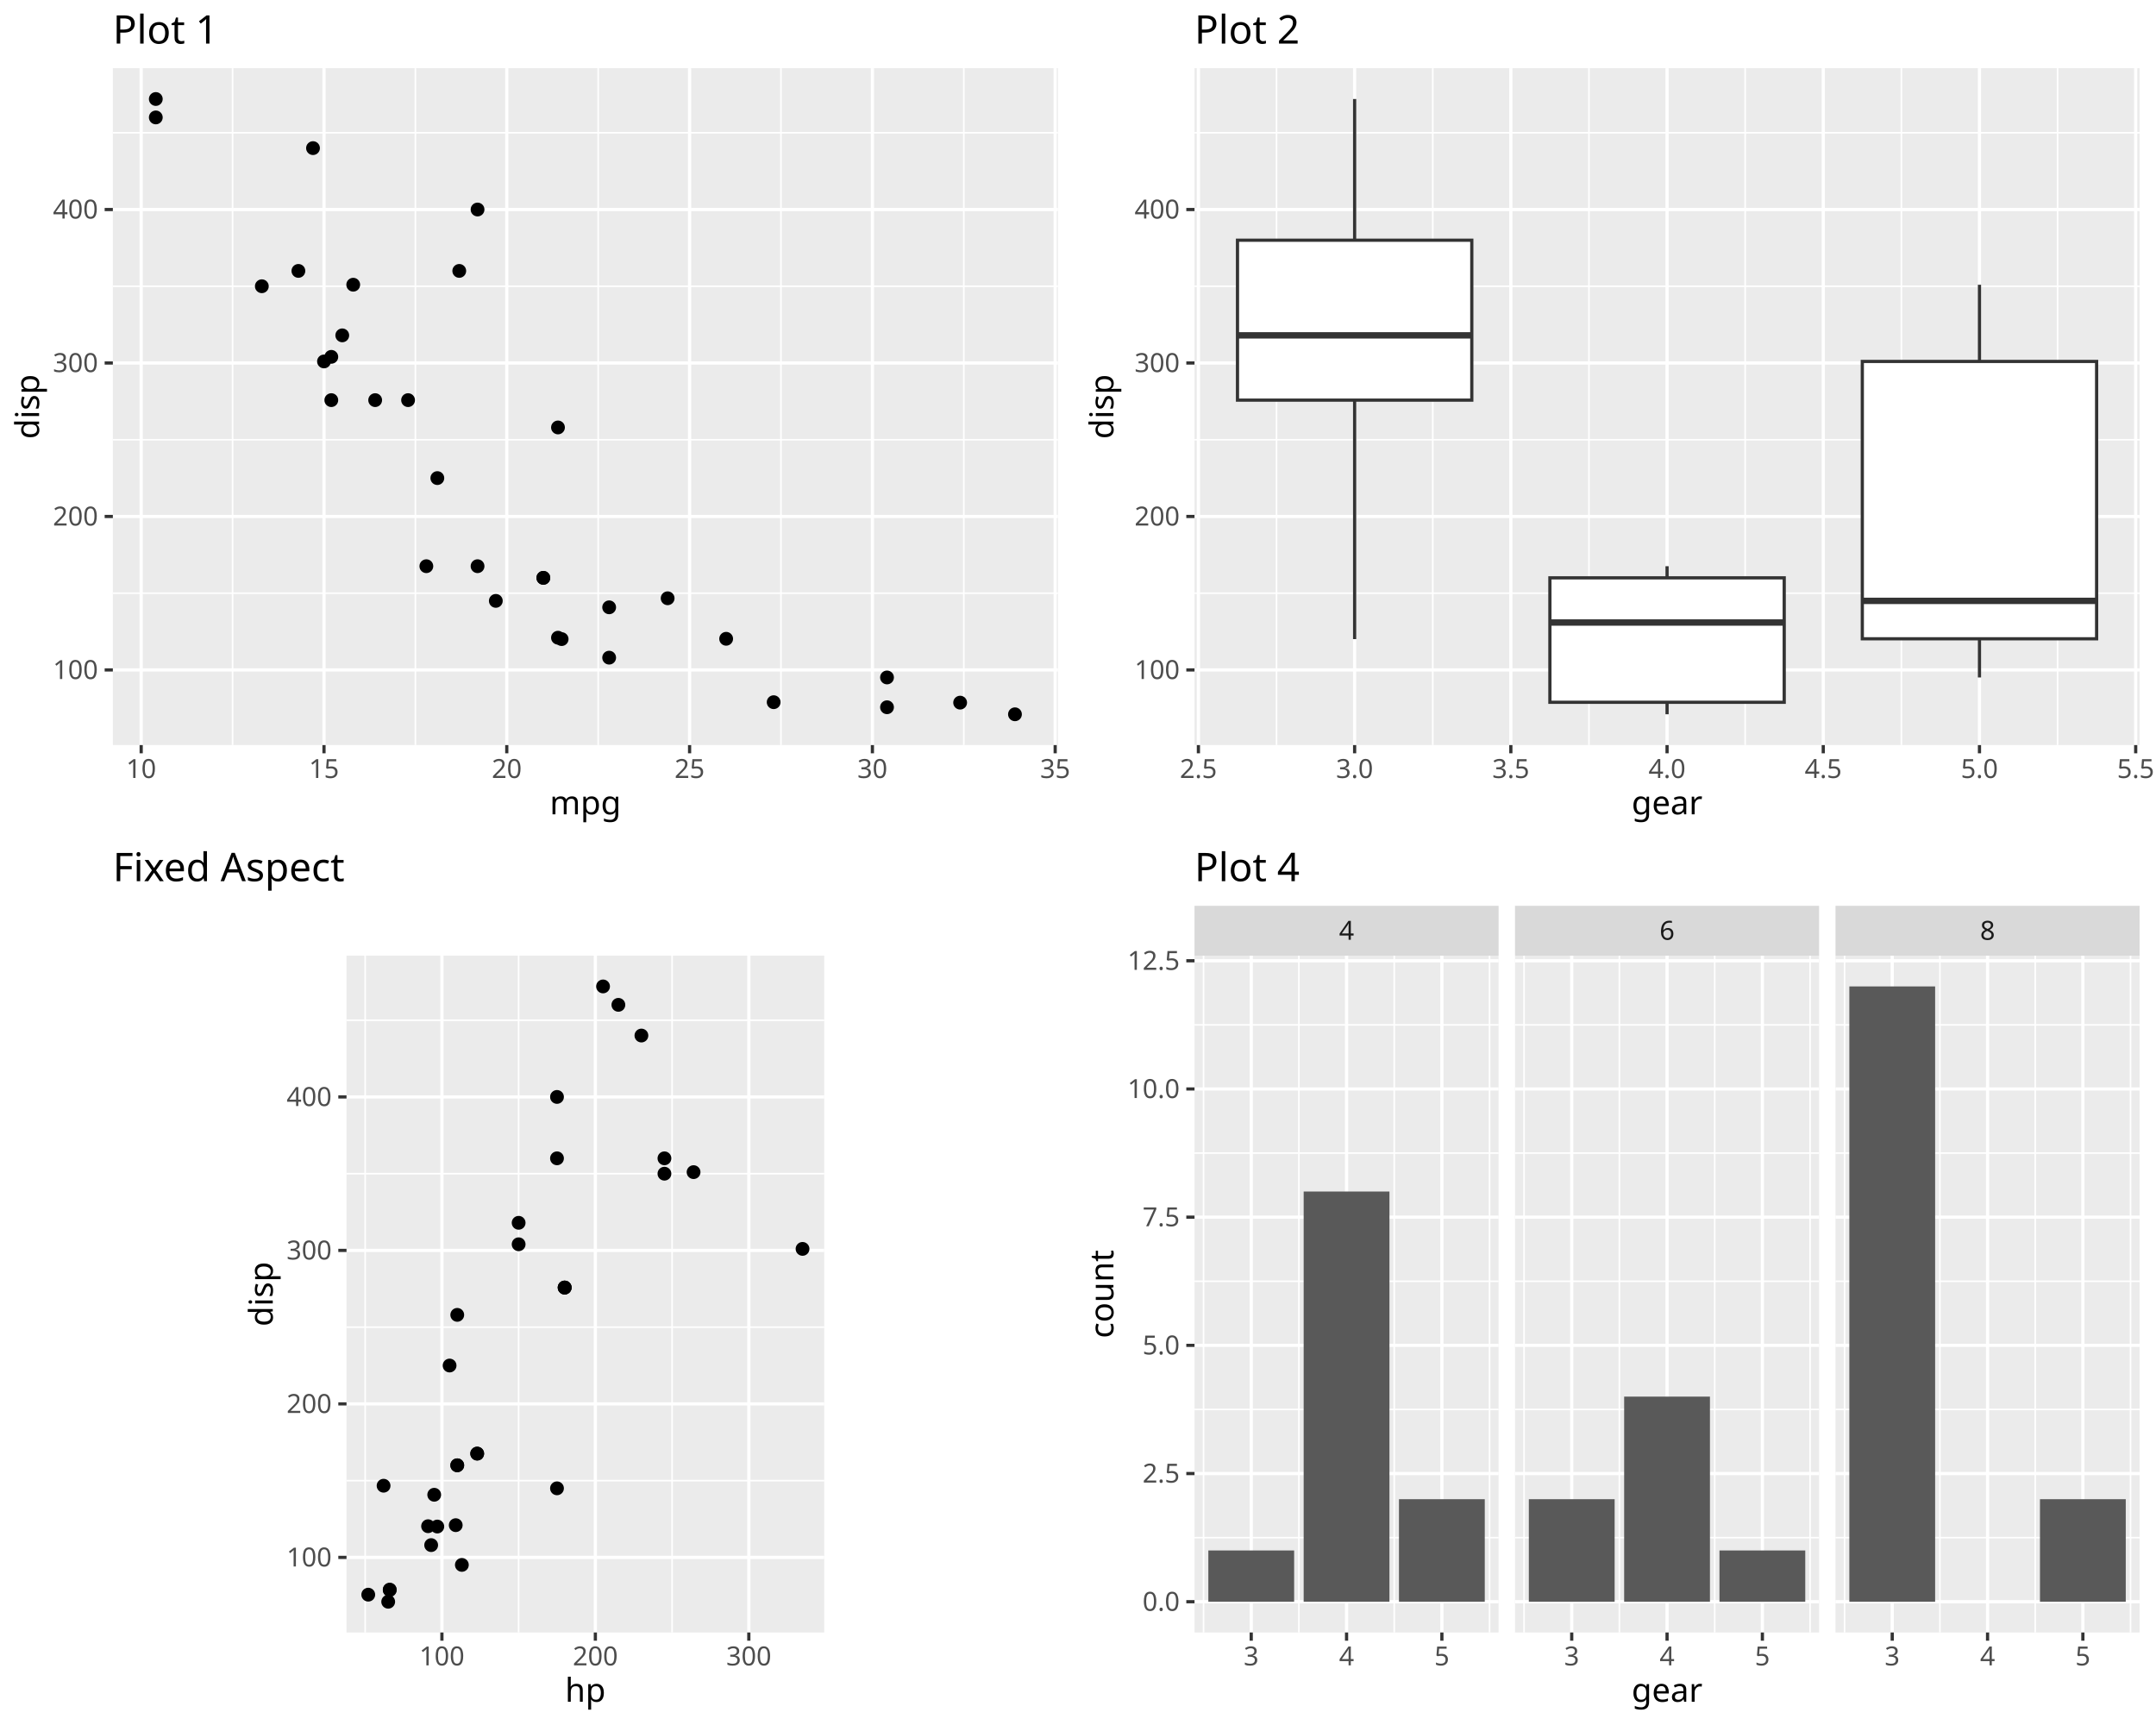
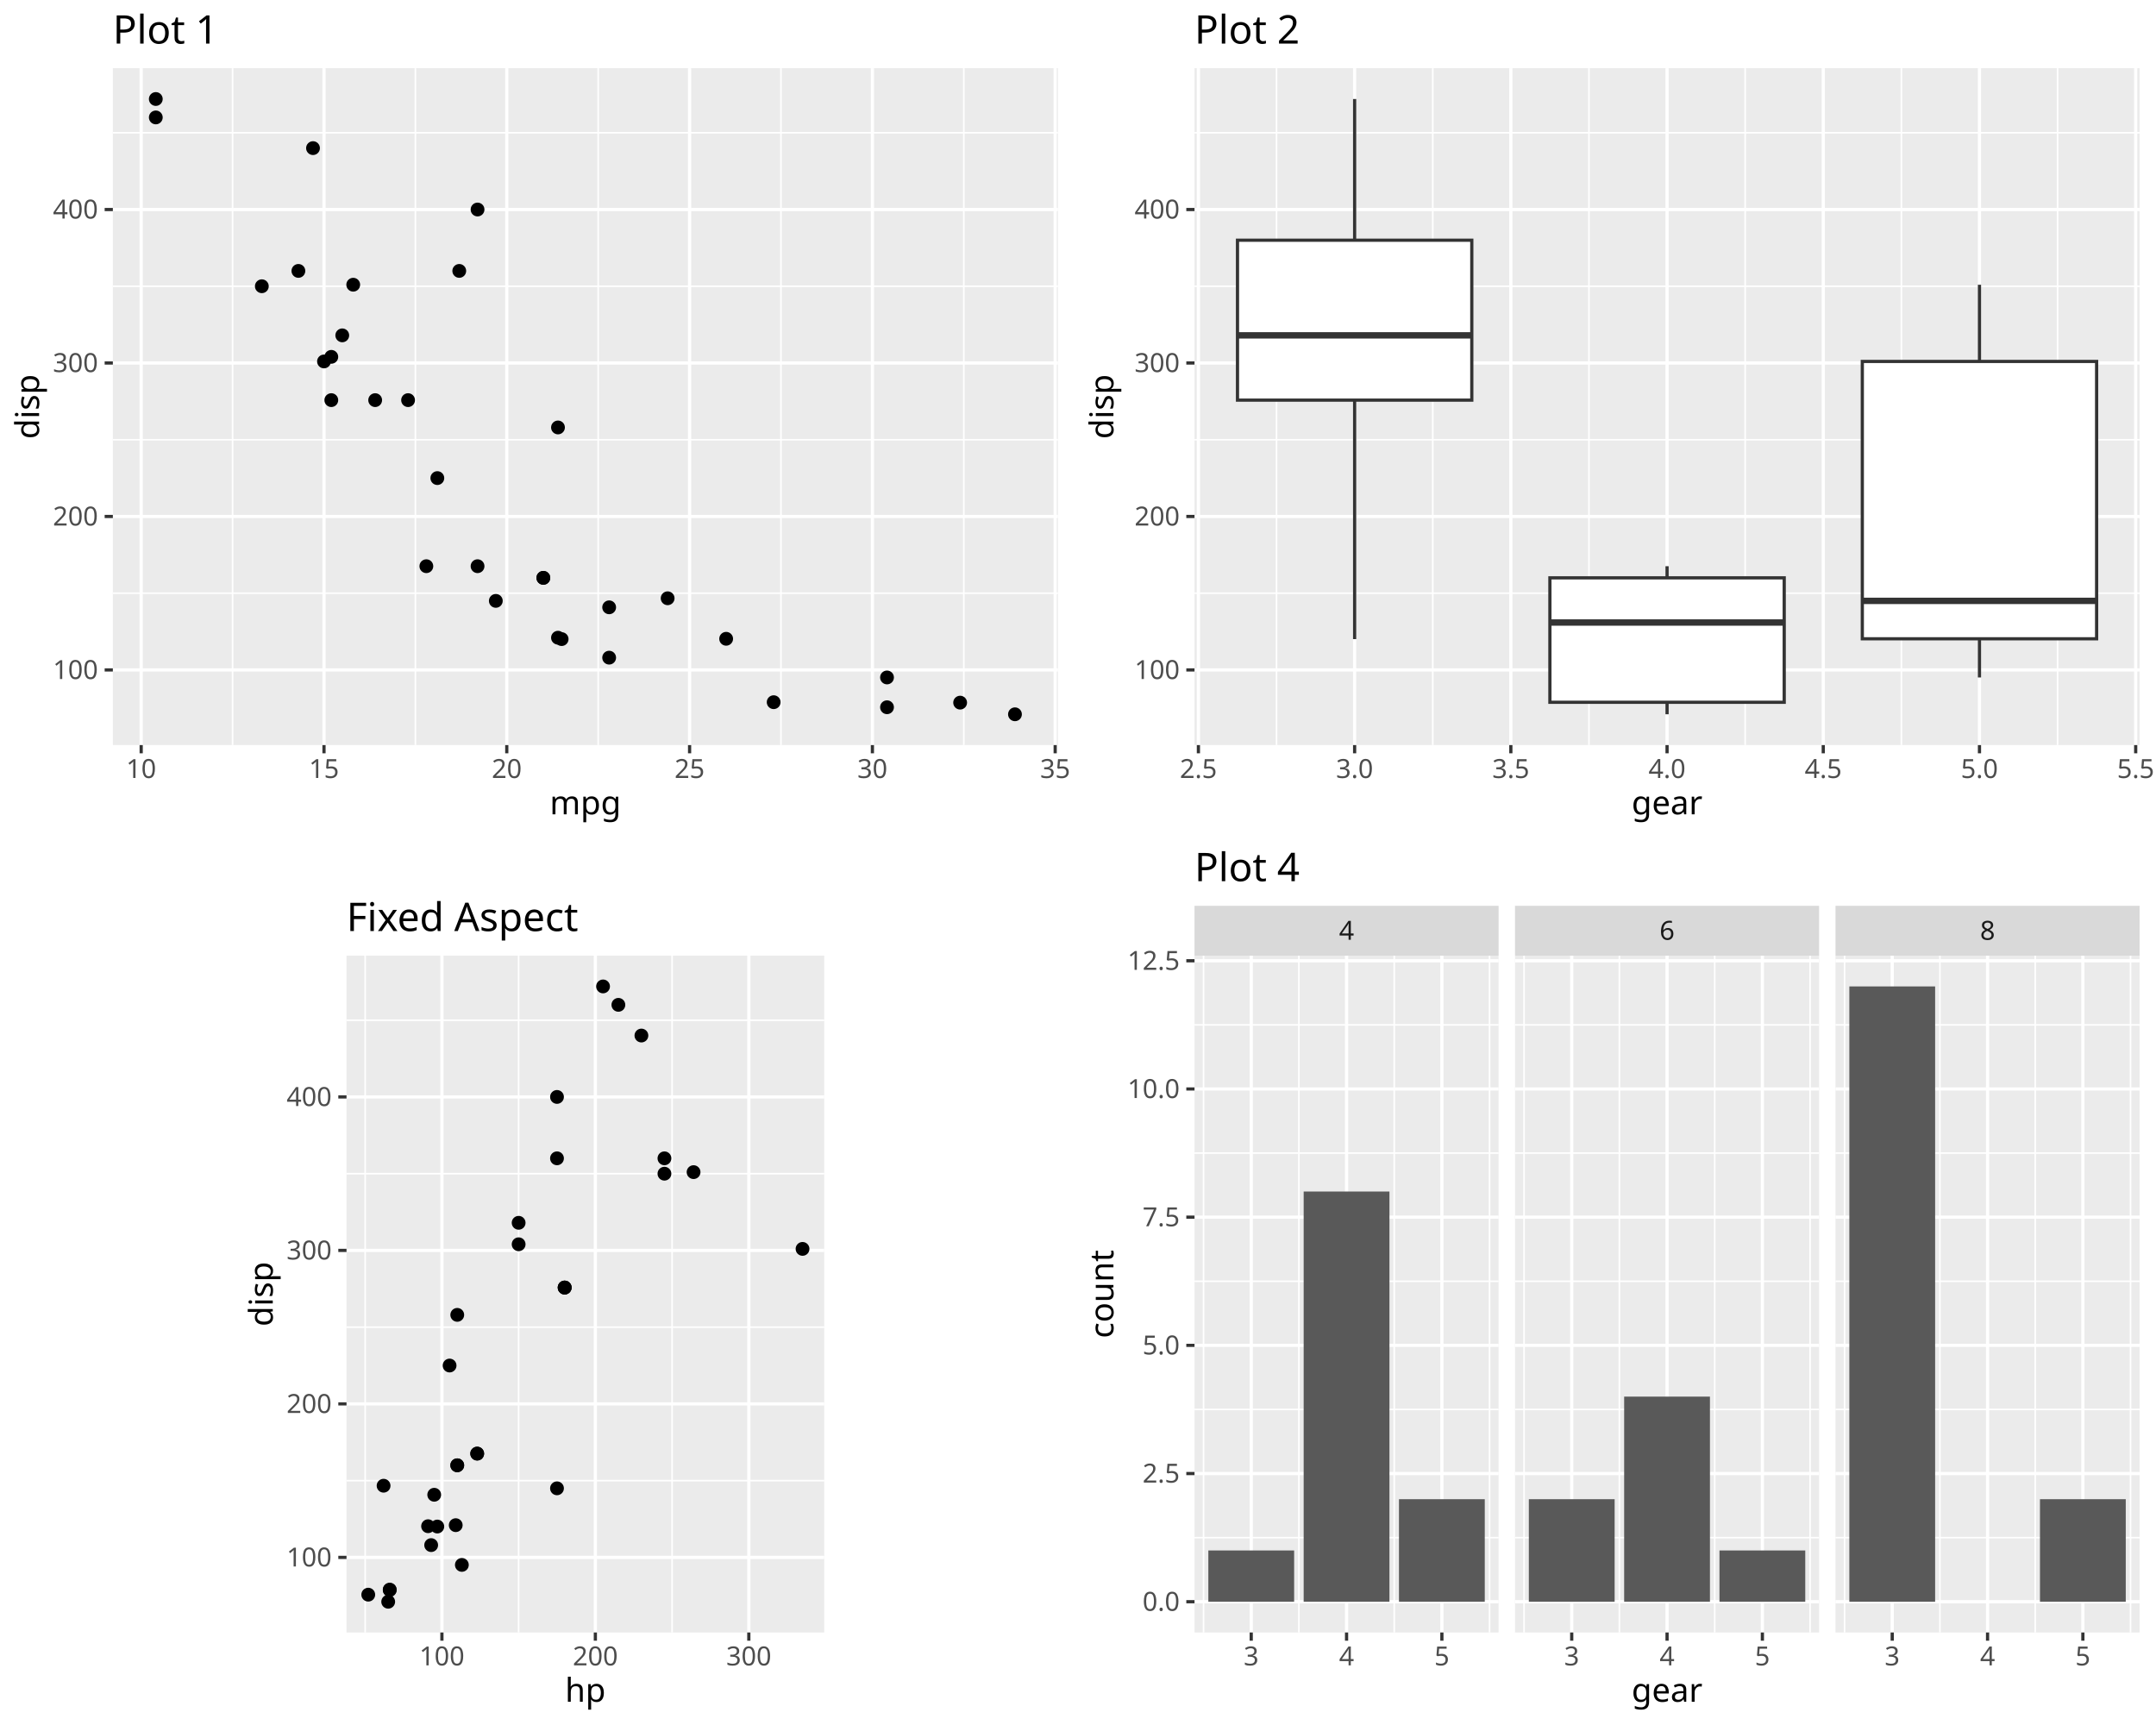
<svg xmlns="http://www.w3.org/2000/svg" class="svglite" data-engine-version="2.0" width="720.00pt" height="576.00pt" viewBox="0 0 720.00 576.00">
  <defs>
    <style type="text/css">
    .svglite line, .svglite polyline, .svglite polygon, .svglite path, .svglite rect, .svglite circle {
      fill: none;
      stroke: #000000;
      stroke-linecap: round;
      stroke-linejoin: round;
      stroke-miterlimit: 10.00;
    }
  </style>
  </defs>
  <rect width="100%" height="100%" style="stroke: none; fill: #FFFFFF;" />
  <defs>
    <clipPath id="cpMC4wMHw3MjAuMDB8MC4wMHw1NzYuMDA=">
      <rect x="0.00" y="0.00" width="720.00" height="576.00" />
    </clipPath>
  </defs>
  <g clip-path="url(#cpMC4wMHw3MjAuMDB8MC4wMHw1NzYuMDA=)">
</g>
  <defs>
    <clipPath id="cpMzcuNjl8NzE0LjUyfDIyLjc4fDU0NS4xMQ==">
      <rect x="37.69" y="22.78" width="676.83" height="522.33" />
    </clipPath>
  </defs>
  <g clip-path="url(#cpMzcuNjl8NzE0LjUyfDIyLjc4fDU0NS4xMQ==)">
</g>
  <g clip-path="url(#cpMC4wMHw3MjAuMDB8MC4wMHw1NzYuMDA=)">
</g>
  <defs>
    <clipPath id="cpMC4wMHwzNTguNzh8MC4wMHwyNzkuNjc=">
      <rect x="0.00" y="0.00" width="358.78" height="279.67" />
    </clipPath>
  </defs>
  <g clip-path="url(#cpMC4wMHwzNTguNzh8MC4wMHwyNzkuNjc=)">
    <rect x="0.00" y="-0" width="358.78" height="279.67" style="stroke-width: 1.07; stroke: #FFFFFF; fill: #FFFFFF;" />
  </g>
  <g clip-path="url(#cpMC4wMHw3MjAuMDB8MC4wMHw1NzYuMDA=)">
</g>
  <defs>
    <clipPath id="cpMzU4Ljc4fDcyMC4wMHwwLjAwfDI3OS42Nw==">
      <rect x="358.78" y="0.00" width="361.22" height="279.67" />
    </clipPath>
  </defs>
  <g clip-path="url(#cpMzU4Ljc4fDcyMC4wMHwwLjAwfDI3OS42Nw==)">
    <rect x="358.78" y="-0" width="361.22" height="279.67" style="stroke-width: 1.07; stroke: #FFFFFF; fill: #FFFFFF;" />
  </g>
  <g clip-path="url(#cpMC4wMHw3MjAuMDB8MC4wMHw1NzYuMDA=)">
</g>
  <defs>
    <clipPath id="cpMC4wMHwzNTguNzh8Mjc5LjY3fDU3Ni4wMA==">
      <rect x="0.00" y="279.67" width="358.78" height="296.33" />
    </clipPath>
  </defs>
  <g clip-path="url(#cpMC4wMHwzNTguNzh8Mjc5LjY3fDU3Ni4wMA==)">
    <rect x="0.00" y="279.67" width="358.78" height="296.33" style="stroke-width: 1.07; stroke: #FFFFFF; fill: #FFFFFF;" />
  </g>
  <g clip-path="url(#cpMC4wMHw3MjAuMDB8MC4wMHw1NzYuMDA=)">
</g>
  <defs>
    <clipPath id="cpMzU4Ljc4fDcyMC4wMHwyNzkuNjd8NTc2LjAw">
      <rect x="358.78" y="279.67" width="361.22" height="296.33" />
    </clipPath>
  </defs>
  <g clip-path="url(#cpMzU4Ljc4fDcyMC4wMHwyNzkuNjd8NTc2LjAw)">
    <rect x="358.78" y="279.67" width="361.22" height="296.33" style="stroke-width: 1.07; stroke: #FFFFFF; fill: #FFFFFF;" />
  </g>
  <g clip-path="url(#cpMC4wMHw3MjAuMDB8MC4wMHw1NzYuMDA=)">
</g>
  <defs>
    <clipPath id="cpMzcuNjl8MzUzLjMwfDIyLjc4fDI0OC43OQ==">
      <rect x="37.69" y="22.78" width="315.61" height="226.00" />
    </clipPath>
  </defs>
  <g clip-path="url(#cpMzcuNjl8MzUzLjMwfDIyLjc4fDI0OC43OQ==)">
    <rect x="37.69" y="22.78" width="315.61" height="226.00" style="stroke-width: 1.07; stroke: none; fill: #EBEBEB;" />
    <polyline points="37.69,198.08 353.30,198.08 " style="stroke-width: 0.53; stroke: #FFFFFF; stroke-linecap: butt;" />
    <polyline points="37.69,146.83 353.30,146.83 " style="stroke-width: 0.53; stroke: #FFFFFF; stroke-linecap: butt;" />
    <polyline points="37.69,95.58 353.30,95.58 " style="stroke-width: 0.53; stroke: #FFFFFF; stroke-linecap: butt;" />
    <polyline points="37.69,44.33 353.30,44.33 " style="stroke-width: 0.53; stroke: #FFFFFF; stroke-linecap: butt;" />
    <polyline points="77.67,248.79 77.67,22.78 " style="stroke-width: 0.53; stroke: #FFFFFF; stroke-linecap: butt;" />
    <polyline points="138.72,248.79 138.72,22.78 " style="stroke-width: 0.53; stroke: #FFFFFF; stroke-linecap: butt;" />
    <polyline points="199.77,248.79 199.77,22.78 " style="stroke-width: 0.53; stroke: #FFFFFF; stroke-linecap: butt;" />
    <polyline points="260.81,248.79 260.81,22.78 " style="stroke-width: 0.53; stroke: #FFFFFF; stroke-linecap: butt;" />
    <polyline points="321.86,248.79 321.86,22.78 " style="stroke-width: 0.53; stroke: #FFFFFF; stroke-linecap: butt;" />
    <polyline points="37.69,223.70 353.30,223.70 " style="stroke-width: 1.07; stroke: #FFFFFF; stroke-linecap: butt;" />
    <polyline points="37.69,172.45 353.30,172.45 " style="stroke-width: 1.07; stroke: #FFFFFF; stroke-linecap: butt;" />
    <polyline points="37.69,121.21 353.30,121.21 " style="stroke-width: 1.07; stroke: #FFFFFF; stroke-linecap: butt;" />
    <polyline points="37.69,69.96 353.30,69.96 " style="stroke-width: 1.07; stroke: #FFFFFF; stroke-linecap: butt;" />
    <polyline points="47.15,248.79 47.15,22.78 " style="stroke-width: 1.07; stroke: #FFFFFF; stroke-linecap: butt;" />
    <polyline points="108.20,248.79 108.20,22.78 " style="stroke-width: 1.07; stroke: #FFFFFF; stroke-linecap: butt;" />
    <polyline points="169.24,248.79 169.24,22.78 " style="stroke-width: 1.07; stroke: #FFFFFF; stroke-linecap: butt;" />
    <polyline points="230.29,248.79 230.29,22.78 " style="stroke-width: 1.07; stroke: #FFFFFF; stroke-linecap: butt;" />
    <polyline points="291.34,248.79 291.34,22.78 " style="stroke-width: 1.07; stroke: #FFFFFF; stroke-linecap: butt;" />
    <polyline points="352.38,248.79 352.38,22.78 " style="stroke-width: 1.07; stroke: #FFFFFF; stroke-linecap: butt;" />
    <circle cx="181.45" cy="192.95" r="1.95" style="stroke-width: 0.71; fill: #000000;" />
    <circle cx="181.45" cy="192.95" r="1.95" style="stroke-width: 0.71; fill: #000000;" />
    <circle cx="203.43" cy="219.60" r="1.95" style="stroke-width: 0.71; fill: #000000;" />
    <circle cx="186.34" cy="142.73" r="1.95" style="stroke-width: 0.71; fill: #000000;" />
    <circle cx="153.37" cy="90.46" r="1.95" style="stroke-width: 0.71; fill: #000000;" />
    <circle cx="146.05" cy="159.64" r="1.95" style="stroke-width: 0.71; fill: #000000;" />
    <circle cx="99.65" cy="90.46" r="1.95" style="stroke-width: 0.71; fill: #000000;" />
    <circle cx="222.96" cy="199.77" r="1.95" style="stroke-width: 0.71; fill: #000000;" />
    <circle cx="203.43" cy="202.79" r="1.95" style="stroke-width: 0.71; fill: #000000;" />
    <circle cx="159.48" cy="189.06" r="1.95" style="stroke-width: 0.71; fill: #000000;" />
    <circle cx="142.38" cy="189.06" r="1.95" style="stroke-width: 0.71; fill: #000000;" />
    <circle cx="125.29" cy="133.61" r="1.95" style="stroke-width: 0.71; fill: #000000;" />
    <circle cx="136.28" cy="133.61" r="1.95" style="stroke-width: 0.71; fill: #000000;" />
    <circle cx="110.64" cy="133.61" r="1.95" style="stroke-width: 0.71; fill: #000000;" />
    <circle cx="52.03" cy="33.06" r="1.95" style="stroke-width: 0.71; fill: #000000;" />
    <circle cx="52.03" cy="39.21" r="1.95" style="stroke-width: 0.71; fill: #000000;" />
    <circle cx="104.53" cy="49.46" r="1.95" style="stroke-width: 0.71; fill: #000000;" />
    <circle cx="320.64" cy="234.62" r="1.95" style="stroke-width: 0.71; fill: #000000;" />
    <circle cx="296.22" cy="236.16" r="1.95" style="stroke-width: 0.71; fill: #000000;" />
    <circle cx="338.95" cy="238.51" r="1.95" style="stroke-width: 0.71; fill: #000000;" />
    <circle cx="187.56" cy="213.40" r="1.95" style="stroke-width: 0.71; fill: #000000;" />
    <circle cx="114.30" cy="111.98" r="1.95" style="stroke-width: 0.71; fill: #000000;" />
    <circle cx="110.64" cy="119.16" r="1.95" style="stroke-width: 0.71; fill: #000000;" />
    <circle cx="87.44" cy="95.58" r="1.95" style="stroke-width: 0.71; fill: #000000;" />
    <circle cx="159.48" cy="69.96" r="1.95" style="stroke-width: 0.71; fill: #000000;" />
    <circle cx="258.37" cy="234.47" r="1.95" style="stroke-width: 0.71; fill: #000000;" />
    <circle cx="242.50" cy="213.30" r="1.95" style="stroke-width: 0.71; fill: #000000;" />
    <circle cx="296.22" cy="226.21" r="1.95" style="stroke-width: 0.71; fill: #000000;" />
    <circle cx="117.96" cy="95.07" r="1.95" style="stroke-width: 0.71; fill: #000000;" />
    <circle cx="165.58" cy="200.64" r="1.95" style="stroke-width: 0.71; fill: #000000;" />
    <circle cx="108.20" cy="120.69" r="1.95" style="stroke-width: 0.71; fill: #000000;" />
    <circle cx="186.34" cy="212.94" r="1.95" style="stroke-width: 0.71; fill: #000000;" />
  </g>
  <g clip-path="url(#cpMC4wMHw3MjAuMDB8MC4wMHw1NzYuMDA=)">
    <text x="32.76" y="226.73" text-anchor="end" style="font-size: 8.80px; fill: #4D4D4D; font-family: sans;" textLength="14.68px" lengthAdjust="spacingAndGlyphs">100</text>
    <text x="32.76" y="175.48" text-anchor="end" style="font-size: 8.80px; fill: #4D4D4D; font-family: sans;" textLength="14.68px" lengthAdjust="spacingAndGlyphs">200</text>
    <text x="32.76" y="124.23" text-anchor="end" style="font-size: 8.80px; fill: #4D4D4D; font-family: sans;" textLength="14.68px" lengthAdjust="spacingAndGlyphs">300</text>
    <text x="32.76" y="72.98" text-anchor="end" style="font-size: 8.80px; fill: #4D4D4D; font-family: sans;" textLength="14.68px" lengthAdjust="spacingAndGlyphs">400</text>
    <polyline points="34.95,223.70 37.69,223.70 " style="stroke-width: 1.07; stroke: #333333; stroke-linecap: butt;" />
    <polyline points="34.95,172.45 37.69,172.45 " style="stroke-width: 1.07; stroke: #333333; stroke-linecap: butt;" />
    <polyline points="34.95,121.21 37.69,121.21 " style="stroke-width: 1.07; stroke: #333333; stroke-linecap: butt;" />
    <polyline points="34.95,69.96 37.69,69.96 " style="stroke-width: 1.07; stroke: #333333; stroke-linecap: butt;" />
    <polyline points="47.15,251.53 47.15,248.79 " style="stroke-width: 1.07; stroke: #333333; stroke-linecap: butt;" />
    <polyline points="108.20,251.53 108.20,248.79 " style="stroke-width: 1.07; stroke: #333333; stroke-linecap: butt;" />
    <polyline points="169.24,251.53 169.24,248.79 " style="stroke-width: 1.07; stroke: #333333; stroke-linecap: butt;" />
    <polyline points="230.29,251.53 230.29,248.79 " style="stroke-width: 1.07; stroke: #333333; stroke-linecap: butt;" />
    <polyline points="291.34,251.53 291.34,248.79 " style="stroke-width: 1.07; stroke: #333333; stroke-linecap: butt;" />
    <polyline points="352.38,251.53 352.38,248.79 " style="stroke-width: 1.07; stroke: #333333; stroke-linecap: butt;" />
    <text x="47.15" y="259.78" text-anchor="middle" style="font-size: 8.80px; fill: #4D4D4D; font-family: sans;" textLength="9.79px" lengthAdjust="spacingAndGlyphs">10</text>
    <text x="108.20" y="259.78" text-anchor="middle" style="font-size: 8.80px; fill: #4D4D4D; font-family: sans;" textLength="9.79px" lengthAdjust="spacingAndGlyphs">15</text>
    <text x="169.24" y="259.78" text-anchor="middle" style="font-size: 8.80px; fill: #4D4D4D; font-family: sans;" textLength="9.79px" lengthAdjust="spacingAndGlyphs">20</text>
    <text x="230.29" y="259.78" text-anchor="middle" style="font-size: 8.80px; fill: #4D4D4D; font-family: sans;" textLength="9.79px" lengthAdjust="spacingAndGlyphs">25</text>
    <text x="291.34" y="259.78" text-anchor="middle" style="font-size: 8.80px; fill: #4D4D4D; font-family: sans;" textLength="9.79px" lengthAdjust="spacingAndGlyphs">30</text>
    <text x="352.38" y="259.78" text-anchor="middle" style="font-size: 8.80px; fill: #4D4D4D; font-family: sans;" textLength="9.79px" lengthAdjust="spacingAndGlyphs">35</text>
    <text x="195.49" y="271.91" text-anchor="middle" style="font-size: 11.00px; font-family: sans;" textLength="21.40px" lengthAdjust="spacingAndGlyphs">mpg</text>
    <text transform="translate(13.05,135.79) rotate(-90)" text-anchor="middle" style="font-size: 11.00px; font-family: sans;" textLength="20.18px" lengthAdjust="spacingAndGlyphs">disp</text>
    <text x="37.69" y="14.56" style="font-size: 13.20px; font-family: sans;" textLength="33.76px" lengthAdjust="spacingAndGlyphs">Plot 1</text>
  </g>
  <defs>
    <clipPath id="cpMzk4LjkxfDcxNC41MnwyMi43OHwyNDguNzk=">
      <rect x="398.91" y="22.78" width="315.61" height="226.00" />
    </clipPath>
  </defs>
  <g clip-path="url(#cpMzk4LjkxfDcxNC41MnwyMi43OHwyNDguNzk=)">
    <rect x="398.91" y="22.78" width="315.61" height="226.00" style="stroke-width: 1.07; stroke: none; fill: #EBEBEB;" />
    <polyline points="398.91,198.08 714.52,198.08 " style="stroke-width: 0.53; stroke: #FFFFFF; stroke-linecap: butt;" />
    <polyline points="398.91,146.83 714.52,146.83 " style="stroke-width: 0.53; stroke: #FFFFFF; stroke-linecap: butt;" />
    <polyline points="398.91,95.58 714.52,95.58 " style="stroke-width: 0.53; stroke: #FFFFFF; stroke-linecap: butt;" />
    <polyline points="398.91,44.33 714.52,44.33 " style="stroke-width: 0.53; stroke: #FFFFFF; stroke-linecap: butt;" />
    <polyline points="426.30,248.79 426.30,22.78 " style="stroke-width: 0.53; stroke: #FFFFFF; stroke-linecap: butt;" />
    <polyline points="478.47,248.79 478.47,22.78 " style="stroke-width: 0.53; stroke: #FFFFFF; stroke-linecap: butt;" />
    <polyline points="530.63,248.79 530.63,22.78 " style="stroke-width: 0.53; stroke: #FFFFFF; stroke-linecap: butt;" />
    <polyline points="582.80,248.79 582.80,22.78 " style="stroke-width: 0.53; stroke: #FFFFFF; stroke-linecap: butt;" />
    <polyline points="634.97,248.79 634.97,22.78 " style="stroke-width: 0.53; stroke: #FFFFFF; stroke-linecap: butt;" />
    <polyline points="687.13,248.79 687.13,22.78 " style="stroke-width: 0.53; stroke: #FFFFFF; stroke-linecap: butt;" />
    <polyline points="398.91,223.70 714.52,223.70 " style="stroke-width: 1.07; stroke: #FFFFFF; stroke-linecap: butt;" />
    <polyline points="398.91,172.45 714.52,172.45 " style="stroke-width: 1.07; stroke: #FFFFFF; stroke-linecap: butt;" />
    <polyline points="398.91,121.21 714.52,121.21 " style="stroke-width: 1.07; stroke: #FFFFFF; stroke-linecap: butt;" />
    <polyline points="398.91,69.96 714.52,69.96 " style="stroke-width: 1.07; stroke: #FFFFFF; stroke-linecap: butt;" />
    <polyline points="400.21,248.79 400.21,22.78 " style="stroke-width: 1.07; stroke: #FFFFFF; stroke-linecap: butt;" />
    <polyline points="452.38,248.79 452.38,22.78 " style="stroke-width: 1.07; stroke: #FFFFFF; stroke-linecap: butt;" />
    <polyline points="504.55,248.79 504.55,22.78 " style="stroke-width: 1.07; stroke: #FFFFFF; stroke-linecap: butt;" />
    <polyline points="556.72,248.79 556.72,22.78 " style="stroke-width: 1.07; stroke: #FFFFFF; stroke-linecap: butt;" />
    <polyline points="608.88,248.79 608.88,22.78 " style="stroke-width: 1.07; stroke: #FFFFFF; stroke-linecap: butt;" />
    <polyline points="661.05,248.79 661.05,22.78 " style="stroke-width: 1.07; stroke: #FFFFFF; stroke-linecap: butt;" />
    <polyline points="713.22,248.79 713.22,22.78 " style="stroke-width: 1.07; stroke: #FFFFFF; stroke-linecap: butt;" />
    <line x1="452.38" y1="80.21" x2="452.38" y2="33.06" style="stroke-width: 1.07; stroke: #333333; stroke-linecap: butt;" />
    <line x1="452.38" y1="133.61" x2="452.38" y2="213.40" style="stroke-width: 1.07; stroke: #333333; stroke-linecap: butt;" />
    <polygon points="413.26,80.21 413.26,133.61 491.51,133.61 491.51,80.21 413.26,80.21 " style="stroke-width: 1.07; stroke: #333333; stroke-linecap: butt; stroke-linejoin: miter; fill: #FFFFFF;" />
    <line x1="413.26" y1="111.98" x2="491.51" y2="111.98" style="stroke-width: 2.13; stroke: #333333; stroke-linecap: butt; stroke-linejoin: miter;" />
    <line x1="556.72" y1="192.95" x2="556.72" y2="189.06" style="stroke-width: 1.07; stroke: #333333; stroke-linecap: butt;" />
    <line x1="556.72" y1="234.50" x2="556.72" y2="238.51" style="stroke-width: 1.07; stroke: #333333; stroke-linecap: butt;" />
    <polygon points="517.59,192.95 517.59,234.50 595.84,234.50 595.84,192.95 517.59,192.95 " style="stroke-width: 1.07; stroke: #333333; stroke-linecap: butt; stroke-linejoin: miter; fill: #FFFFFF;" />
    <line x1="517.59" y1="207.87" x2="595.84" y2="207.87" style="stroke-width: 2.13; stroke: #333333; stroke-linecap: butt; stroke-linejoin: miter;" />
    <line x1="661.05" y1="120.69" x2="661.05" y2="95.07" style="stroke-width: 1.07; stroke: #333333; stroke-linecap: butt;" />
    <line x1="661.05" y1="213.30" x2="661.05" y2="226.21" style="stroke-width: 1.07; stroke: #333333; stroke-linecap: butt;" />
    <polygon points="621.92,120.69 621.92,213.30 700.17,213.30 700.17,120.69 621.92,120.69 " style="stroke-width: 1.07; stroke: #333333; stroke-linecap: butt; stroke-linejoin: miter; fill: #FFFFFF;" />
    <line x1="621.92" y1="200.64" x2="700.17" y2="200.64" style="stroke-width: 2.13; stroke: #333333; stroke-linecap: butt; stroke-linejoin: miter;" />
  </g>
  <g clip-path="url(#cpMC4wMHw3MjAuMDB8MC4wMHw1NzYuMDA=)">
    <text x="393.98" y="226.73" text-anchor="end" style="font-size: 8.80px; fill: #4D4D4D; font-family: sans;" textLength="14.68px" lengthAdjust="spacingAndGlyphs">100</text>
    <text x="393.98" y="175.48" text-anchor="end" style="font-size: 8.80px; fill: #4D4D4D; font-family: sans;" textLength="14.68px" lengthAdjust="spacingAndGlyphs">200</text>
    <text x="393.98" y="124.23" text-anchor="end" style="font-size: 8.80px; fill: #4D4D4D; font-family: sans;" textLength="14.68px" lengthAdjust="spacingAndGlyphs">300</text>
    <text x="393.98" y="72.98" text-anchor="end" style="font-size: 8.80px; fill: #4D4D4D; font-family: sans;" textLength="14.68px" lengthAdjust="spacingAndGlyphs">400</text>
    <polyline points="396.17,223.70 398.91,223.70 " style="stroke-width: 1.07; stroke: #333333; stroke-linecap: butt;" />
    <polyline points="396.17,172.45 398.91,172.45 " style="stroke-width: 1.07; stroke: #333333; stroke-linecap: butt;" />
    <polyline points="396.17,121.21 398.91,121.21 " style="stroke-width: 1.07; stroke: #333333; stroke-linecap: butt;" />
    <polyline points="396.17,69.96 398.91,69.96 " style="stroke-width: 1.07; stroke: #333333; stroke-linecap: butt;" />
    <polyline points="400.21,251.53 400.21,248.79 " style="stroke-width: 1.07; stroke: #333333; stroke-linecap: butt;" />
    <polyline points="452.38,251.53 452.38,248.79 " style="stroke-width: 1.07; stroke: #333333; stroke-linecap: butt;" />
    <polyline points="504.55,251.53 504.55,248.79 " style="stroke-width: 1.07; stroke: #333333; stroke-linecap: butt;" />
    <polyline points="556.72,251.53 556.72,248.79 " style="stroke-width: 1.07; stroke: #333333; stroke-linecap: butt;" />
    <polyline points="608.88,251.53 608.88,248.79 " style="stroke-width: 1.07; stroke: #333333; stroke-linecap: butt;" />
    <polyline points="661.05,251.53 661.05,248.79 " style="stroke-width: 1.07; stroke: #333333; stroke-linecap: butt;" />
    <polyline points="713.22,251.53 713.22,248.79 " style="stroke-width: 1.07; stroke: #333333; stroke-linecap: butt;" />
    <text x="400.21" y="259.78" text-anchor="middle" style="font-size: 8.80px; fill: #4D4D4D; font-family: sans;" textLength="12.23px" lengthAdjust="spacingAndGlyphs">2.5</text>
    <text x="452.38" y="259.78" text-anchor="middle" style="font-size: 8.80px; fill: #4D4D4D; font-family: sans;" textLength="12.23px" lengthAdjust="spacingAndGlyphs">3.0</text>
    <text x="504.55" y="259.78" text-anchor="middle" style="font-size: 8.80px; fill: #4D4D4D; font-family: sans;" textLength="12.23px" lengthAdjust="spacingAndGlyphs">3.5</text>
    <text x="556.72" y="259.78" text-anchor="middle" style="font-size: 8.80px; fill: #4D4D4D; font-family: sans;" textLength="12.23px" lengthAdjust="spacingAndGlyphs">4.0</text>
    <text x="608.88" y="259.78" text-anchor="middle" style="font-size: 8.80px; fill: #4D4D4D; font-family: sans;" textLength="12.23px" lengthAdjust="spacingAndGlyphs">4.5</text>
    <text x="661.05" y="259.78" text-anchor="middle" style="font-size: 8.80px; fill: #4D4D4D; font-family: sans;" textLength="12.23px" lengthAdjust="spacingAndGlyphs">5.0</text>
    <text x="713.22" y="259.78" text-anchor="middle" style="font-size: 8.80px; fill: #4D4D4D; font-family: sans;" textLength="12.23px" lengthAdjust="spacingAndGlyphs">5.5</text>
    <text x="556.72" y="271.91" text-anchor="middle" style="font-size: 11.00px; font-family: sans;" textLength="22.02px" lengthAdjust="spacingAndGlyphs">gear</text>
    <text transform="translate(371.83,135.79) rotate(-90)" text-anchor="middle" style="font-size: 11.00px; font-family: sans;" textLength="20.18px" lengthAdjust="spacingAndGlyphs">disp</text>
    <text x="398.91" y="14.56" style="font-size: 13.20px; font-family: sans;" textLength="33.76px" lengthAdjust="spacingAndGlyphs">Plot 2</text>
  </g>
  <defs>
    <clipPath id="cpMTE1LjcyfDI3NS4yNnwzMTkuMTF8NTQ1LjEx">
      <rect x="115.72" y="319.11" width="159.54" height="226.00" />
    </clipPath>
  </defs>
  <g clip-path="url(#cpMTE1LjcyfDI3NS4yNnwzMTkuMTF8NTQ1LjEx)">
    <rect x="115.72" y="319.11" width="159.54" height="226.00" style="stroke-width: 1.07; stroke: none; fill: #EBEBEB;" />
    <polyline points="115.72,494.40 275.26,494.40 " style="stroke-width: 0.53; stroke: #FFFFFF; stroke-linecap: butt;" />
    <polyline points="115.72,443.15 275.26,443.15 " style="stroke-width: 0.53; stroke: #FFFFFF; stroke-linecap: butt;" />
    <polyline points="115.72,391.91 275.26,391.91 " style="stroke-width: 0.53; stroke: #FFFFFF; stroke-linecap: butt;" />
    <polyline points="115.72,340.66 275.26,340.66 " style="stroke-width: 0.53; stroke: #FFFFFF; stroke-linecap: butt;" />
    <polyline points="121.95,545.11 121.95,319.11 " style="stroke-width: 0.53; stroke: #FFFFFF; stroke-linecap: butt;" />
    <polyline points="173.20,545.11 173.20,319.11 " style="stroke-width: 0.53; stroke: #FFFFFF; stroke-linecap: butt;" />
    <polyline points="224.45,545.11 224.45,319.11 " style="stroke-width: 0.53; stroke: #FFFFFF; stroke-linecap: butt;" />
    <polyline points="115.72,520.03 275.26,520.03 " style="stroke-width: 1.07; stroke: #FFFFFF; stroke-linecap: butt;" />
    <polyline points="115.72,468.78 275.26,468.78 " style="stroke-width: 1.07; stroke: #FFFFFF; stroke-linecap: butt;" />
    <polyline points="115.72,417.53 275.26,417.53 " style="stroke-width: 1.07; stroke: #FFFFFF; stroke-linecap: butt;" />
    <polyline points="115.72,366.28 275.26,366.28 " style="stroke-width: 1.07; stroke: #FFFFFF; stroke-linecap: butt;" />
    <polyline points="147.58,545.11 147.58,319.11 " style="stroke-width: 1.07; stroke: #FFFFFF; stroke-linecap: butt;" />
    <polyline points="198.82,545.11 198.82,319.11 " style="stroke-width: 1.07; stroke: #FFFFFF; stroke-linecap: butt;" />
    <polyline points="250.07,545.11 250.07,319.11 " style="stroke-width: 1.07; stroke: #FFFFFF; stroke-linecap: butt;" />
    <circle cx="152.70" cy="489.28" r="1.95" style="stroke-width: 0.71; fill: #000000;" />
    <circle cx="152.70" cy="489.28" r="1.95" style="stroke-width: 0.71; fill: #000000;" />
    <circle cx="143.99" cy="515.93" r="1.95" style="stroke-width: 0.71; fill: #000000;" />
    <circle cx="152.70" cy="439.05" r="1.95" style="stroke-width: 0.71; fill: #000000;" />
    <circle cx="186.01" cy="386.78" r="1.95" style="stroke-width: 0.71; fill: #000000;" />
    <circle cx="150.14" cy="455.97" r="1.95" style="stroke-width: 0.71; fill: #000000;" />
    <circle cx="221.89" cy="386.78" r="1.95" style="stroke-width: 0.71; fill: #000000;" />
    <circle cx="128.10" cy="496.10" r="1.95" style="stroke-width: 0.71; fill: #000000;" />
    <circle cx="145.01" cy="499.12" r="1.95" style="stroke-width: 0.71; fill: #000000;" />
    <circle cx="159.36" cy="485.38" r="1.95" style="stroke-width: 0.71; fill: #000000;" />
    <circle cx="159.36" cy="485.38" r="1.95" style="stroke-width: 0.71; fill: #000000;" />
    <circle cx="188.57" cy="429.93" r="1.95" style="stroke-width: 0.71; fill: #000000;" />
    <circle cx="188.57" cy="429.93" r="1.95" style="stroke-width: 0.71; fill: #000000;" />
    <circle cx="188.57" cy="429.93" r="1.95" style="stroke-width: 0.71; fill: #000000;" />
    <circle cx="201.39" cy="329.38" r="1.95" style="stroke-width: 0.71; fill: #000000;" />
    <circle cx="206.51" cy="335.53" r="1.95" style="stroke-width: 0.71; fill: #000000;" />
    <circle cx="214.20" cy="345.78" r="1.95" style="stroke-width: 0.71; fill: #000000;" />
    <circle cx="130.15" cy="530.94" r="1.95" style="stroke-width: 0.71; fill: #000000;" />
    <circle cx="122.98" cy="532.48" r="1.95" style="stroke-width: 0.71; fill: #000000;" />
    <circle cx="129.64" cy="534.84" r="1.95" style="stroke-width: 0.71; fill: #000000;" />
    <circle cx="146.04" cy="509.73" r="1.95" style="stroke-width: 0.71; fill: #000000;" />
    <circle cx="173.20" cy="408.31" r="1.95" style="stroke-width: 0.71; fill: #000000;" />
    <circle cx="173.20" cy="415.48" r="1.95" style="stroke-width: 0.71; fill: #000000;" />
    <circle cx="221.89" cy="391.91" r="1.95" style="stroke-width: 0.71; fill: #000000;" />
    <circle cx="186.01" cy="366.28" r="1.95" style="stroke-width: 0.71; fill: #000000;" />
    <circle cx="130.15" cy="530.79" r="1.95" style="stroke-width: 0.71; fill: #000000;" />
    <circle cx="142.96" cy="509.62" r="1.95" style="stroke-width: 0.71; fill: #000000;" />
    <circle cx="154.24" cy="522.54" r="1.95" style="stroke-width: 0.71; fill: #000000;" />
    <circle cx="231.62" cy="391.39" r="1.95" style="stroke-width: 0.71; fill: #000000;" />
    <circle cx="186.01" cy="496.97" r="1.95" style="stroke-width: 0.71; fill: #000000;" />
    <circle cx="268.01" cy="417.02" r="1.95" style="stroke-width: 0.71; fill: #000000;" />
    <circle cx="152.19" cy="509.27" r="1.95" style="stroke-width: 0.71; fill: #000000;" />
  </g>
  <g clip-path="url(#cpMC4wMHw3MjAuMDB8MC4wMHw1NzYuMDA=)">
+     <text x="115.72" y="310.89" style="font-size: 13.20px; font-family: sans;" textLength="76.32px" lengthAdjust="spacingAndGlyphs">Fixed Aspect</text>
    <text x="110.79" y="523.06" text-anchor="end" style="font-size: 8.80px; fill: #4D4D4D; font-family: sans;" textLength="14.68px" lengthAdjust="spacingAndGlyphs">100</text>
    <text x="110.79" y="471.81" text-anchor="end" style="font-size: 8.80px; fill: #4D4D4D; font-family: sans;" textLength="14.68px" lengthAdjust="spacingAndGlyphs">200</text>
    <text x="110.79" y="420.56" text-anchor="end" style="font-size: 8.80px; fill: #4D4D4D; font-family: sans;" textLength="14.68px" lengthAdjust="spacingAndGlyphs">300</text>
    <text x="110.79" y="369.31" text-anchor="end" style="font-size: 8.80px; fill: #4D4D4D; font-family: sans;" textLength="14.68px" lengthAdjust="spacingAndGlyphs">400</text>
    <polyline points="112.98,520.03 115.72,520.03 " style="stroke-width: 1.07; stroke: #333333; stroke-linecap: butt;" />
    <polyline points="112.98,468.78 115.72,468.78 " style="stroke-width: 1.07; stroke: #333333; stroke-linecap: butt;" />
    <polyline points="112.98,417.53 115.72,417.53 " style="stroke-width: 1.07; stroke: #333333; stroke-linecap: butt;" />
    <polyline points="112.98,366.28 115.72,366.28 " style="stroke-width: 1.07; stroke: #333333; stroke-linecap: butt;" />
    <text transform="translate(91.09,432.11) rotate(-90)" text-anchor="middle" style="font-size: 11.00px; font-family: sans;" textLength="20.18px" lengthAdjust="spacingAndGlyphs">disp</text>
    <polyline points="147.58,547.85 147.58,545.11 " style="stroke-width: 1.07; stroke: #333333; stroke-linecap: butt;" />
    <polyline points="198.82,547.85 198.82,545.11 " style="stroke-width: 1.07; stroke: #333333; stroke-linecap: butt;" />
    <polyline points="250.07,547.85 250.07,545.11 " style="stroke-width: 1.07; stroke: #333333; stroke-linecap: butt;" />
    <text x="147.58" y="556.10" text-anchor="middle" style="font-size: 8.80px; fill: #4D4D4D; font-family: sans;" textLength="14.68px" lengthAdjust="spacingAndGlyphs">100</text>
    <text x="198.82" y="556.10" text-anchor="middle" style="font-size: 8.80px; fill: #4D4D4D; font-family: sans;" textLength="14.68px" lengthAdjust="spacingAndGlyphs">200</text>
    <text x="250.07" y="556.10" text-anchor="middle" style="font-size: 8.80px; fill: #4D4D4D; font-family: sans;" textLength="14.68px" lengthAdjust="spacingAndGlyphs">300</text>
    <text x="195.49" y="568.24" text-anchor="middle" style="font-size: 11.00px; font-family: sans;" textLength="12.24px" lengthAdjust="spacingAndGlyphs">hp</text>
-     <text x="37.69" y="294.24" style="font-size: 13.20px; font-family: sans;" textLength="76.32px" lengthAdjust="spacingAndGlyphs">Fixed Aspect</text>
  </g>
  <defs>
    <clipPath id="cpMzk4LjkxfDUwMC40NnwzMTkuMTF8NTQ1LjEx">
      <rect x="398.91" y="319.11" width="101.55" height="226.00" />
    </clipPath>
  </defs>
  <g clip-path="url(#cpMzk4LjkxfDUwMC40NnwzMTkuMTF8NTQ1LjEx)">
    <rect x="398.91" y="319.11" width="101.55" height="226.00" style="stroke-width: 1.07; stroke: none; fill: #EBEBEB;" />
    <polyline points="398.91,513.44 500.46,513.44 " style="stroke-width: 0.53; stroke: #FFFFFF; stroke-linecap: butt;" />
    <polyline points="398.91,470.63 500.46,470.63 " style="stroke-width: 0.53; stroke: #FFFFFF; stroke-linecap: butt;" />
    <polyline points="398.91,427.83 500.46,427.83 " style="stroke-width: 0.53; stroke: #FFFFFF; stroke-linecap: butt;" />
    <polyline points="398.91,385.03 500.46,385.03 " style="stroke-width: 0.53; stroke: #FFFFFF; stroke-linecap: butt;" />
    <polyline points="398.91,342.22 500.46,342.22 " style="stroke-width: 0.53; stroke: #FFFFFF; stroke-linecap: butt;" />
    <polyline points="401.93,545.11 401.93,319.11 " style="stroke-width: 0.53; stroke: #FFFFFF; stroke-linecap: butt;" />
    <polyline points="433.77,545.11 433.77,319.11 " style="stroke-width: 0.53; stroke: #FFFFFF; stroke-linecap: butt;" />
    <polyline points="465.60,545.11 465.60,319.11 " style="stroke-width: 0.53; stroke: #FFFFFF; stroke-linecap: butt;" />
    <polyline points="497.44,545.11 497.44,319.11 " style="stroke-width: 0.53; stroke: #FFFFFF; stroke-linecap: butt;" />
    <polyline points="398.91,534.84 500.46,534.84 " style="stroke-width: 1.07; stroke: #FFFFFF; stroke-linecap: butt;" />
    <polyline points="398.91,492.04 500.46,492.04 " style="stroke-width: 1.07; stroke: #FFFFFF; stroke-linecap: butt;" />
    <polyline points="398.91,449.23 500.46,449.23 " style="stroke-width: 1.07; stroke: #FFFFFF; stroke-linecap: butt;" />
    <polyline points="398.91,406.43 500.46,406.43 " style="stroke-width: 1.07; stroke: #FFFFFF; stroke-linecap: butt;" />
    <polyline points="398.91,363.62 500.46,363.62 " style="stroke-width: 1.07; stroke: #FFFFFF; stroke-linecap: butt;" />
    <polyline points="398.91,320.82 500.46,320.82 " style="stroke-width: 1.07; stroke: #FFFFFF; stroke-linecap: butt;" />
    <polyline points="417.85,545.11 417.85,319.11 " style="stroke-width: 1.07; stroke: #FFFFFF; stroke-linecap: butt;" />
    <polyline points="449.69,545.11 449.69,319.11 " style="stroke-width: 1.07; stroke: #FFFFFF; stroke-linecap: butt;" />
    <polyline points="481.52,545.11 481.52,319.11 " style="stroke-width: 1.07; stroke: #FFFFFF; stroke-linecap: butt;" />
    <rect x="403.53" y="517.72" width="28.65" height="17.12" style="stroke-width: 1.07; stroke: none; stroke-linecap: butt; stroke-linejoin: miter; fill: #595959;" />
    <rect x="435.36" y="397.87" width="28.65" height="136.97" style="stroke-width: 1.07; stroke: none; stroke-linecap: butt; stroke-linejoin: miter; fill: #595959;" />
    <rect x="467.19" y="500.60" width="28.65" height="34.24" style="stroke-width: 1.07; stroke: none; stroke-linecap: butt; stroke-linejoin: miter; fill: #595959;" />
  </g>
  <g clip-path="url(#cpMC4wMHw3MjAuMDB8MC4wMHw1NzYuMDA=)">
</g>
  <defs>
    <clipPath id="cpNTA1Ljk0fDYwNy40OXwzMTkuMTF8NTQ1LjEx">
      <rect x="505.94" y="319.11" width="101.55" height="226.00" />
    </clipPath>
  </defs>
  <g clip-path="url(#cpNTA1Ljk0fDYwNy40OXwzMTkuMTF8NTQ1LjEx)">
    <rect x="505.94" y="319.11" width="101.55" height="226.00" style="stroke-width: 1.07; stroke: none; fill: #EBEBEB;" />
    <polyline points="505.94,513.44 607.49,513.44 " style="stroke-width: 0.53; stroke: #FFFFFF; stroke-linecap: butt;" />
    <polyline points="505.94,470.63 607.49,470.63 " style="stroke-width: 0.53; stroke: #FFFFFF; stroke-linecap: butt;" />
    <polyline points="505.94,427.83 607.49,427.83 " style="stroke-width: 0.53; stroke: #FFFFFF; stroke-linecap: butt;" />
    <polyline points="505.94,385.03 607.49,385.03 " style="stroke-width: 0.53; stroke: #FFFFFF; stroke-linecap: butt;" />
    <polyline points="505.94,342.22 607.49,342.22 " style="stroke-width: 0.53; stroke: #FFFFFF; stroke-linecap: butt;" />
    <polyline points="508.96,545.11 508.96,319.11 " style="stroke-width: 0.53; stroke: #FFFFFF; stroke-linecap: butt;" />
    <polyline points="540.80,545.11 540.80,319.11 " style="stroke-width: 0.53; stroke: #FFFFFF; stroke-linecap: butt;" />
    <polyline points="572.63,545.11 572.63,319.11 " style="stroke-width: 0.53; stroke: #FFFFFF; stroke-linecap: butt;" />
    <polyline points="604.47,545.11 604.47,319.11 " style="stroke-width: 0.53; stroke: #FFFFFF; stroke-linecap: butt;" />
    <polyline points="505.94,534.84 607.49,534.84 " style="stroke-width: 1.07; stroke: #FFFFFF; stroke-linecap: butt;" />
    <polyline points="505.94,492.04 607.49,492.04 " style="stroke-width: 1.07; stroke: #FFFFFF; stroke-linecap: butt;" />
    <polyline points="505.94,449.23 607.49,449.23 " style="stroke-width: 1.07; stroke: #FFFFFF; stroke-linecap: butt;" />
    <polyline points="505.94,406.43 607.49,406.43 " style="stroke-width: 1.07; stroke: #FFFFFF; stroke-linecap: butt;" />
    <polyline points="505.94,363.62 607.49,363.62 " style="stroke-width: 1.07; stroke: #FFFFFF; stroke-linecap: butt;" />
    <polyline points="505.94,320.82 607.49,320.82 " style="stroke-width: 1.07; stroke: #FFFFFF; stroke-linecap: butt;" />
    <polyline points="524.88,545.11 524.88,319.11 " style="stroke-width: 1.07; stroke: #FFFFFF; stroke-linecap: butt;" />
    <polyline points="556.72,545.11 556.72,319.11 " style="stroke-width: 1.07; stroke: #FFFFFF; stroke-linecap: butt;" />
    <polyline points="588.55,545.11 588.55,319.11 " style="stroke-width: 1.07; stroke: #FFFFFF; stroke-linecap: butt;" />
    <rect x="510.56" y="500.60" width="28.65" height="34.24" style="stroke-width: 1.07; stroke: none; stroke-linecap: butt; stroke-linejoin: miter; fill: #595959;" />
    <rect x="542.39" y="466.35" width="28.65" height="68.49" style="stroke-width: 1.07; stroke: none; stroke-linecap: butt; stroke-linejoin: miter; fill: #595959;" />
    <rect x="574.22" y="517.72" width="28.65" height="17.12" style="stroke-width: 1.07; stroke: none; stroke-linecap: butt; stroke-linejoin: miter; fill: #595959;" />
  </g>
  <g clip-path="url(#cpMC4wMHw3MjAuMDB8MC4wMHw1NzYuMDA=)">
</g>
  <defs>
    <clipPath id="cpNjEyLjk3fDcxNC41MnwzMTkuMTF8NTQ1LjEx">
      <rect x="612.97" y="319.11" width="101.55" height="226.00" />
    </clipPath>
  </defs>
  <g clip-path="url(#cpNjEyLjk3fDcxNC41MnwzMTkuMTF8NTQ1LjEx)">
    <rect x="612.97" y="319.11" width="101.55" height="226.00" style="stroke-width: 1.07; stroke: none; fill: #EBEBEB;" />
    <polyline points="612.97,513.44 714.52,513.44 " style="stroke-width: 0.53; stroke: #FFFFFF; stroke-linecap: butt;" />
    <polyline points="612.97,470.63 714.52,470.63 " style="stroke-width: 0.53; stroke: #FFFFFF; stroke-linecap: butt;" />
    <polyline points="612.97,427.83 714.52,427.83 " style="stroke-width: 0.53; stroke: #FFFFFF; stroke-linecap: butt;" />
    <polyline points="612.97,385.03 714.52,385.03 " style="stroke-width: 0.53; stroke: #FFFFFF; stroke-linecap: butt;" />
    <polyline points="612.97,342.22 714.52,342.22 " style="stroke-width: 0.53; stroke: #FFFFFF; stroke-linecap: butt;" />
    <polyline points="615.99,545.11 615.99,319.11 " style="stroke-width: 0.53; stroke: #FFFFFF; stroke-linecap: butt;" />
    <polyline points="647.83,545.11 647.83,319.11 " style="stroke-width: 0.53; stroke: #FFFFFF; stroke-linecap: butt;" />
    <polyline points="679.66,545.11 679.66,319.11 " style="stroke-width: 0.53; stroke: #FFFFFF; stroke-linecap: butt;" />
    <polyline points="711.50,545.11 711.50,319.11 " style="stroke-width: 0.53; stroke: #FFFFFF; stroke-linecap: butt;" />
    <polyline points="612.97,534.84 714.52,534.84 " style="stroke-width: 1.07; stroke: #FFFFFF; stroke-linecap: butt;" />
    <polyline points="612.97,492.04 714.52,492.04 " style="stroke-width: 1.07; stroke: #FFFFFF; stroke-linecap: butt;" />
    <polyline points="612.97,449.23 714.52,449.23 " style="stroke-width: 1.07; stroke: #FFFFFF; stroke-linecap: butt;" />
    <polyline points="612.97,406.43 714.52,406.43 " style="stroke-width: 1.07; stroke: #FFFFFF; stroke-linecap: butt;" />
    <polyline points="612.97,363.62 714.52,363.62 " style="stroke-width: 1.07; stroke: #FFFFFF; stroke-linecap: butt;" />
    <polyline points="612.97,320.82 714.52,320.82 " style="stroke-width: 1.07; stroke: #FFFFFF; stroke-linecap: butt;" />
    <polyline points="631.91,545.11 631.91,319.11 " style="stroke-width: 1.07; stroke: #FFFFFF; stroke-linecap: butt;" />
    <polyline points="663.75,545.11 663.75,319.11 " style="stroke-width: 1.07; stroke: #FFFFFF; stroke-linecap: butt;" />
    <polyline points="695.58,545.11 695.58,319.11 " style="stroke-width: 1.07; stroke: #FFFFFF; stroke-linecap: butt;" />
    <rect x="617.59" y="329.38" width="28.65" height="205.46" style="stroke-width: 1.07; stroke: none; stroke-linecap: butt; stroke-linejoin: miter; fill: #595959;" />
    <rect x="681.25" y="500.60" width="28.65" height="34.24" style="stroke-width: 1.07; stroke: none; stroke-linecap: butt; stroke-linejoin: miter; fill: #595959;" />
  </g>
  <g clip-path="url(#cpMC4wMHw3MjAuMDB8MC4wMHw1NzYuMDA=)">
</g>
  <defs>
    <clipPath id="cpMzk4LjkxfDUwMC40NnwzMDIuNDZ8MzE5LjEx">
      <rect x="398.91" y="302.46" width="101.55" height="16.65" />
    </clipPath>
  </defs>
  <g clip-path="url(#cpMzk4LjkxfDUwMC40NnwzMDIuNDZ8MzE5LjEx)">
    <rect x="398.91" y="302.46" width="101.55" height="16.65" style="stroke-width: 1.07; stroke: none; fill: #D9D9D9;" />
    <text x="449.69" y="313.81" text-anchor="middle" style="font-size: 8.80px; fill: #1A1A1A; font-family: sans;" textLength="4.89px" lengthAdjust="spacingAndGlyphs">4</text>
  </g>
  <g clip-path="url(#cpMC4wMHw3MjAuMDB8MC4wMHw1NzYuMDA=)">
</g>
  <defs>
    <clipPath id="cpNTA1Ljk0fDYwNy40OXwzMDIuNDZ8MzE5LjEx">
      <rect x="505.94" y="302.46" width="101.55" height="16.65" />
    </clipPath>
  </defs>
  <g clip-path="url(#cpNTA1Ljk0fDYwNy40OXwzMDIuNDZ8MzE5LjEx)">
    <rect x="505.94" y="302.46" width="101.55" height="16.65" style="stroke-width: 1.07; stroke: none; fill: #D9D9D9;" />
    <text x="556.72" y="313.81" text-anchor="middle" style="font-size: 8.80px; fill: #1A1A1A; font-family: sans;" textLength="4.89px" lengthAdjust="spacingAndGlyphs">6</text>
  </g>
  <g clip-path="url(#cpMC4wMHw3MjAuMDB8MC4wMHw1NzYuMDA=)">
</g>
  <defs>
    <clipPath id="cpNjEyLjk3fDcxNC41MnwzMDIuNDZ8MzE5LjEx">
      <rect x="612.97" y="302.46" width="101.55" height="16.65" />
    </clipPath>
  </defs>
  <g clip-path="url(#cpNjEyLjk3fDcxNC41MnwzMDIuNDZ8MzE5LjEx)">
    <rect x="612.97" y="302.46" width="101.55" height="16.65" style="stroke-width: 1.07; stroke: none; fill: #D9D9D9;" />
    <text x="663.75" y="313.81" text-anchor="middle" style="font-size: 8.80px; fill: #1A1A1A; font-family: sans;" textLength="4.89px" lengthAdjust="spacingAndGlyphs">8</text>
  </g>
  <g clip-path="url(#cpMC4wMHw3MjAuMDB8MC4wMHw1NzYuMDA=)">
    <polyline points="417.85,547.85 417.85,545.11 " style="stroke-width: 1.07; stroke: #333333; stroke-linecap: butt;" />
    <polyline points="449.69,547.85 449.69,545.11 " style="stroke-width: 1.07; stroke: #333333; stroke-linecap: butt;" />
    <polyline points="481.52,547.85 481.52,545.11 " style="stroke-width: 1.07; stroke: #333333; stroke-linecap: butt;" />
    <text x="417.85" y="556.10" text-anchor="middle" style="font-size: 8.80px; fill: #4D4D4D; font-family: sans;" textLength="4.89px" lengthAdjust="spacingAndGlyphs">3</text>
    <text x="449.69" y="556.10" text-anchor="middle" style="font-size: 8.80px; fill: #4D4D4D; font-family: sans;" textLength="4.89px" lengthAdjust="spacingAndGlyphs">4</text>
    <text x="481.52" y="556.10" text-anchor="middle" style="font-size: 8.80px; fill: #4D4D4D; font-family: sans;" textLength="4.89px" lengthAdjust="spacingAndGlyphs">5</text>
    <polyline points="524.88,547.85 524.88,545.11 " style="stroke-width: 1.07; stroke: #333333; stroke-linecap: butt;" />
    <polyline points="556.72,547.85 556.72,545.11 " style="stroke-width: 1.07; stroke: #333333; stroke-linecap: butt;" />
    <polyline points="588.55,547.85 588.55,545.11 " style="stroke-width: 1.07; stroke: #333333; stroke-linecap: butt;" />
    <text x="524.88" y="556.10" text-anchor="middle" style="font-size: 8.80px; fill: #4D4D4D; font-family: sans;" textLength="4.89px" lengthAdjust="spacingAndGlyphs">3</text>
    <text x="556.72" y="556.10" text-anchor="middle" style="font-size: 8.80px; fill: #4D4D4D; font-family: sans;" textLength="4.89px" lengthAdjust="spacingAndGlyphs">4</text>
    <text x="588.55" y="556.10" text-anchor="middle" style="font-size: 8.80px; fill: #4D4D4D; font-family: sans;" textLength="4.89px" lengthAdjust="spacingAndGlyphs">5</text>
    <polyline points="631.91,547.85 631.91,545.11 " style="stroke-width: 1.07; stroke: #333333; stroke-linecap: butt;" />
    <polyline points="663.75,547.85 663.75,545.11 " style="stroke-width: 1.07; stroke: #333333; stroke-linecap: butt;" />
    <polyline points="695.58,547.85 695.58,545.11 " style="stroke-width: 1.07; stroke: #333333; stroke-linecap: butt;" />
    <text x="631.91" y="556.10" text-anchor="middle" style="font-size: 8.80px; fill: #4D4D4D; font-family: sans;" textLength="4.89px" lengthAdjust="spacingAndGlyphs">3</text>
    <text x="663.75" y="556.10" text-anchor="middle" style="font-size: 8.80px; fill: #4D4D4D; font-family: sans;" textLength="4.89px" lengthAdjust="spacingAndGlyphs">4</text>
    <text x="695.58" y="556.10" text-anchor="middle" style="font-size: 8.80px; fill: #4D4D4D; font-family: sans;" textLength="4.89px" lengthAdjust="spacingAndGlyphs">5</text>
    <text x="393.98" y="537.87" text-anchor="end" style="font-size: 8.80px; fill: #4D4D4D; font-family: sans;" textLength="12.23px" lengthAdjust="spacingAndGlyphs">0.0</text>
    <text x="393.98" y="495.06" text-anchor="end" style="font-size: 8.80px; fill: #4D4D4D; font-family: sans;" textLength="12.23px" lengthAdjust="spacingAndGlyphs">2.5</text>
    <text x="393.98" y="452.26" text-anchor="end" style="font-size: 8.80px; fill: #4D4D4D; font-family: sans;" textLength="12.23px" lengthAdjust="spacingAndGlyphs">5.0</text>
    <text x="393.98" y="409.46" text-anchor="end" style="font-size: 8.80px; fill: #4D4D4D; font-family: sans;" textLength="12.23px" lengthAdjust="spacingAndGlyphs">7.5</text>
    <text x="393.98" y="366.65" text-anchor="end" style="font-size: 8.80px; fill: #4D4D4D; font-family: sans;" textLength="17.13px" lengthAdjust="spacingAndGlyphs">10.0</text>
    <text x="393.98" y="323.85" text-anchor="end" style="font-size: 8.80px; fill: #4D4D4D; font-family: sans;" textLength="17.13px" lengthAdjust="spacingAndGlyphs">12.5</text>
    <polyline points="396.17,534.84 398.91,534.84 " style="stroke-width: 1.07; stroke: #333333; stroke-linecap: butt;" />
    <polyline points="396.17,492.04 398.91,492.04 " style="stroke-width: 1.07; stroke: #333333; stroke-linecap: butt;" />
    <polyline points="396.17,449.23 398.91,449.23 " style="stroke-width: 1.07; stroke: #333333; stroke-linecap: butt;" />
    <polyline points="396.17,406.43 398.91,406.43 " style="stroke-width: 1.07; stroke: #333333; stroke-linecap: butt;" />
    <polyline points="396.17,363.62 398.91,363.62 " style="stroke-width: 1.07; stroke: #333333; stroke-linecap: butt;" />
    <polyline points="396.17,320.82 398.91,320.82 " style="stroke-width: 1.07; stroke: #333333; stroke-linecap: butt;" />
    <text x="556.72" y="568.24" text-anchor="middle" style="font-size: 11.00px; font-family: sans;" textLength="22.02px" lengthAdjust="spacingAndGlyphs">gear</text>
    <text transform="translate(371.83,432.11) rotate(-90)" text-anchor="middle" style="font-size: 11.00px; font-family: sans;" textLength="26.91px" lengthAdjust="spacingAndGlyphs">count</text>
    <text x="398.91" y="294.24" style="font-size: 13.20px; font-family: sans;" textLength="33.76px" lengthAdjust="spacingAndGlyphs">Plot 4</text>
  </g>
</svg>
